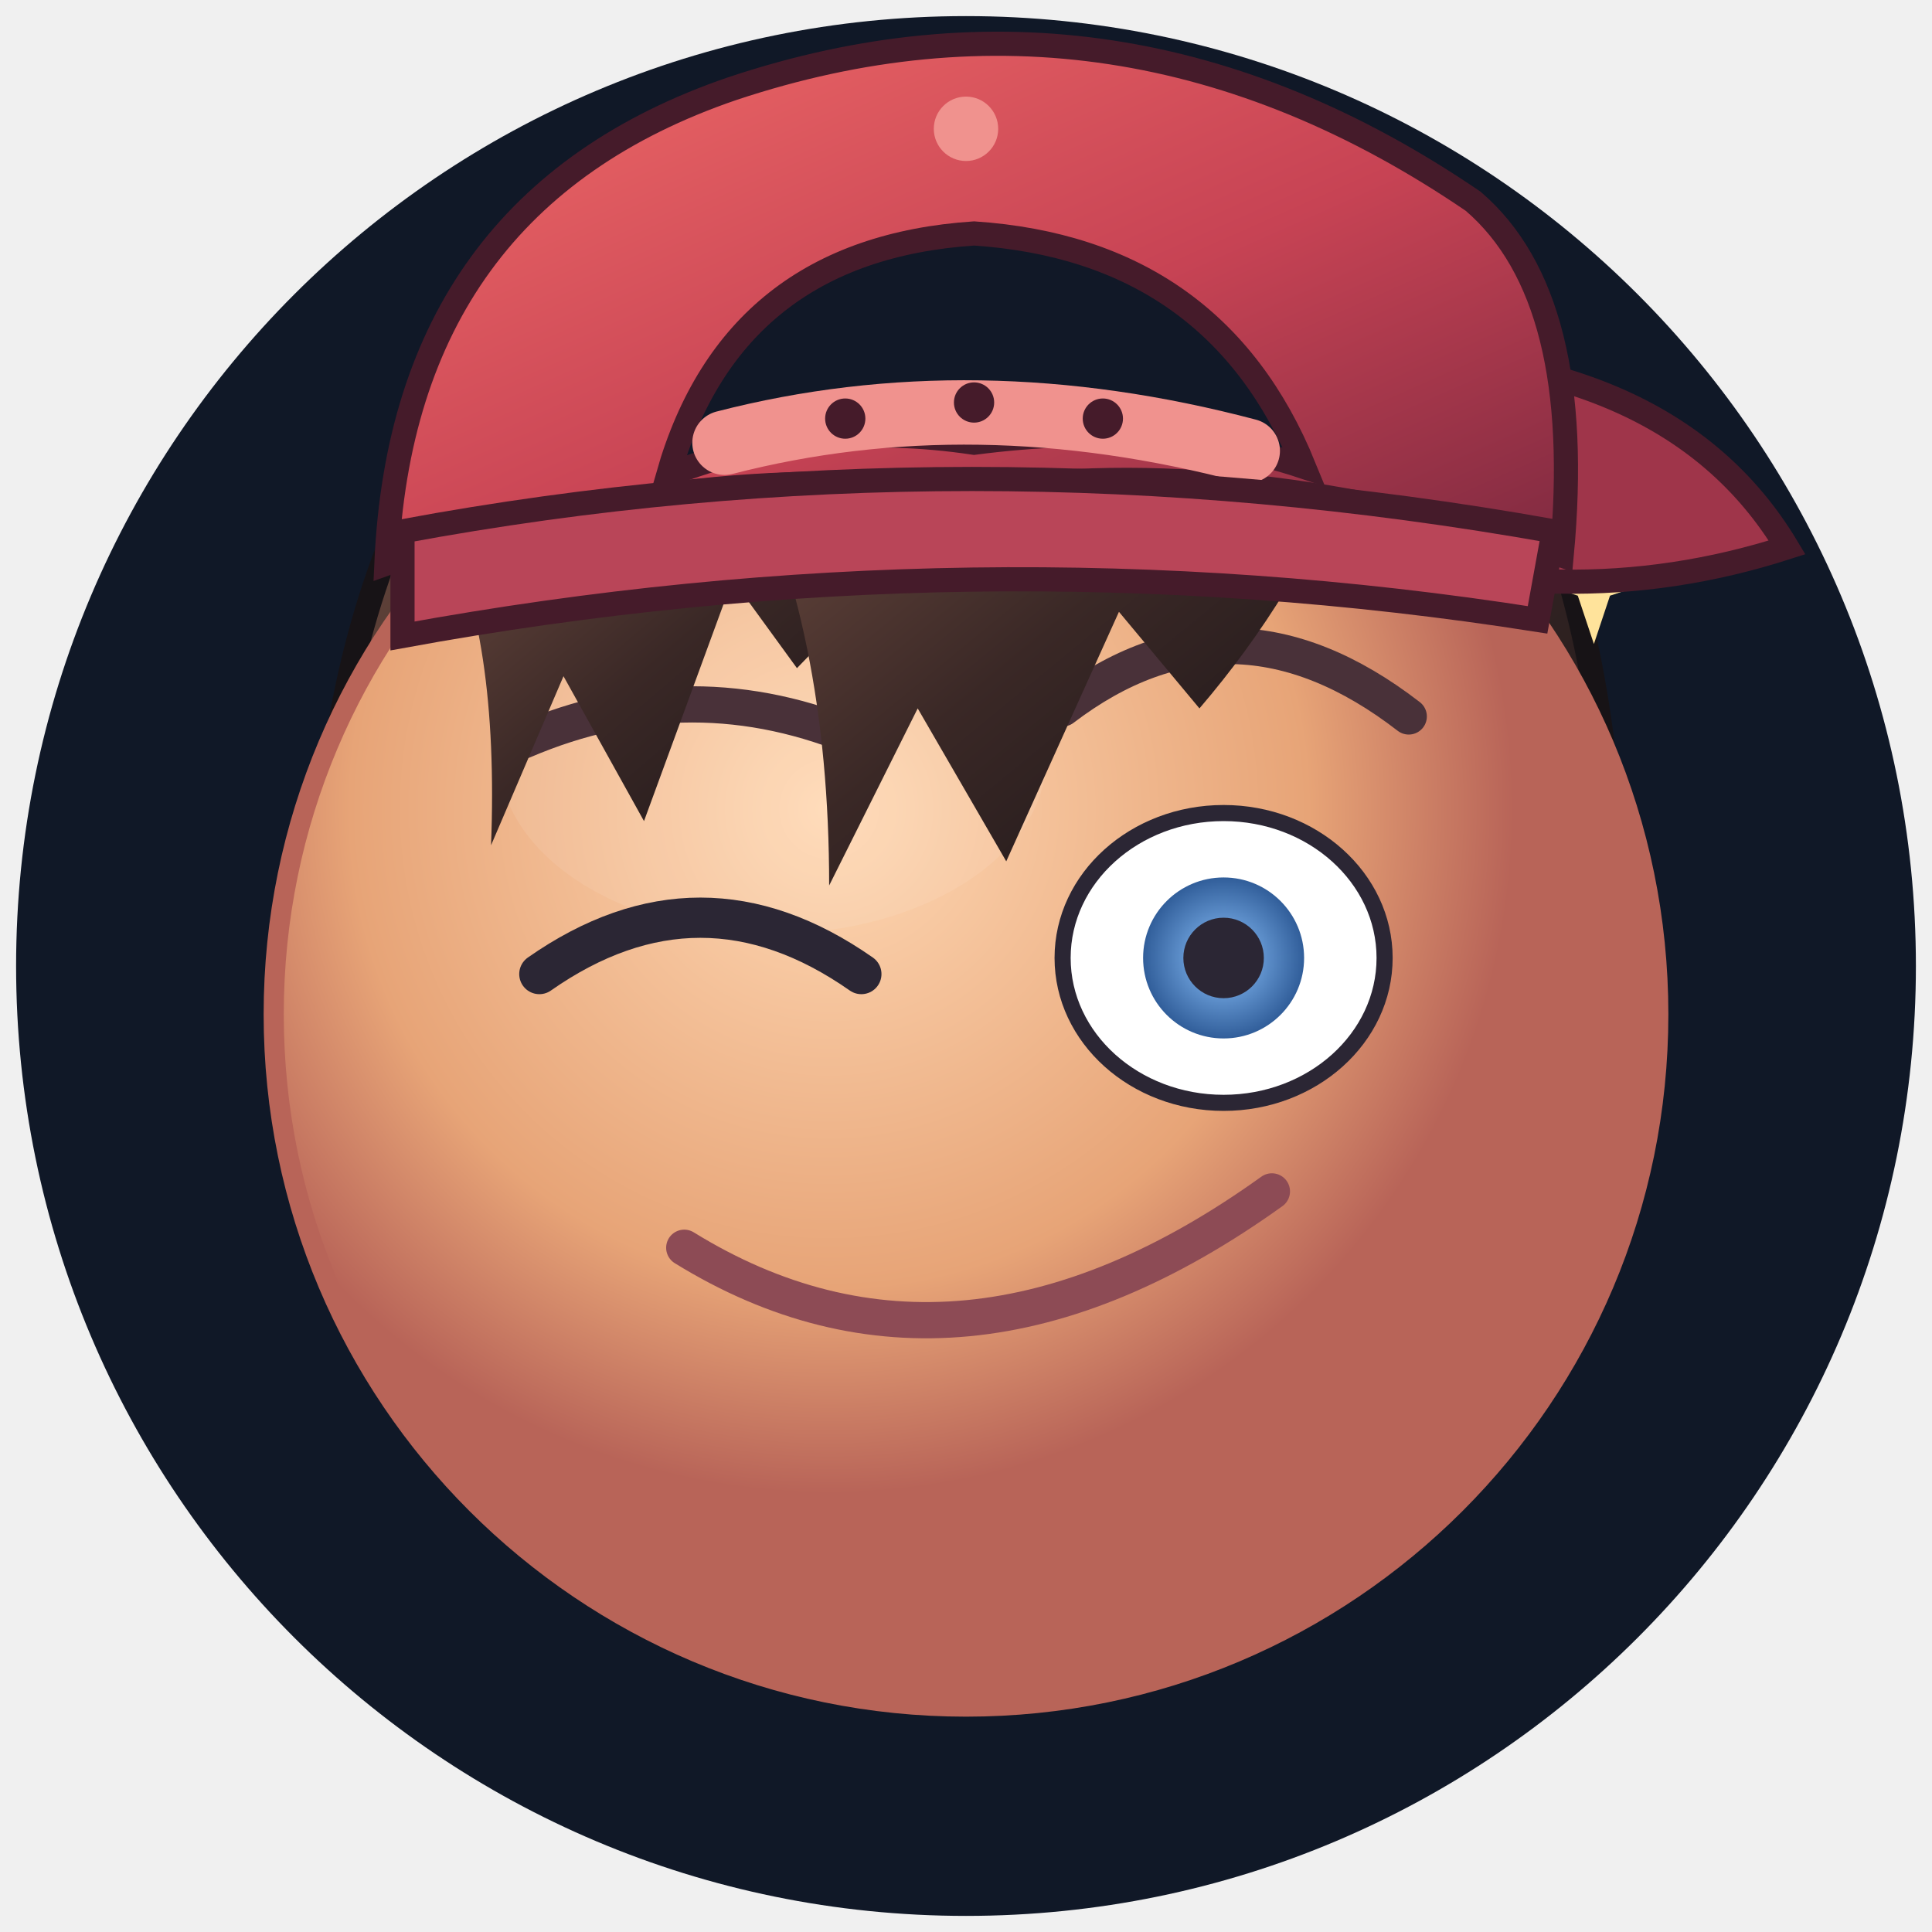
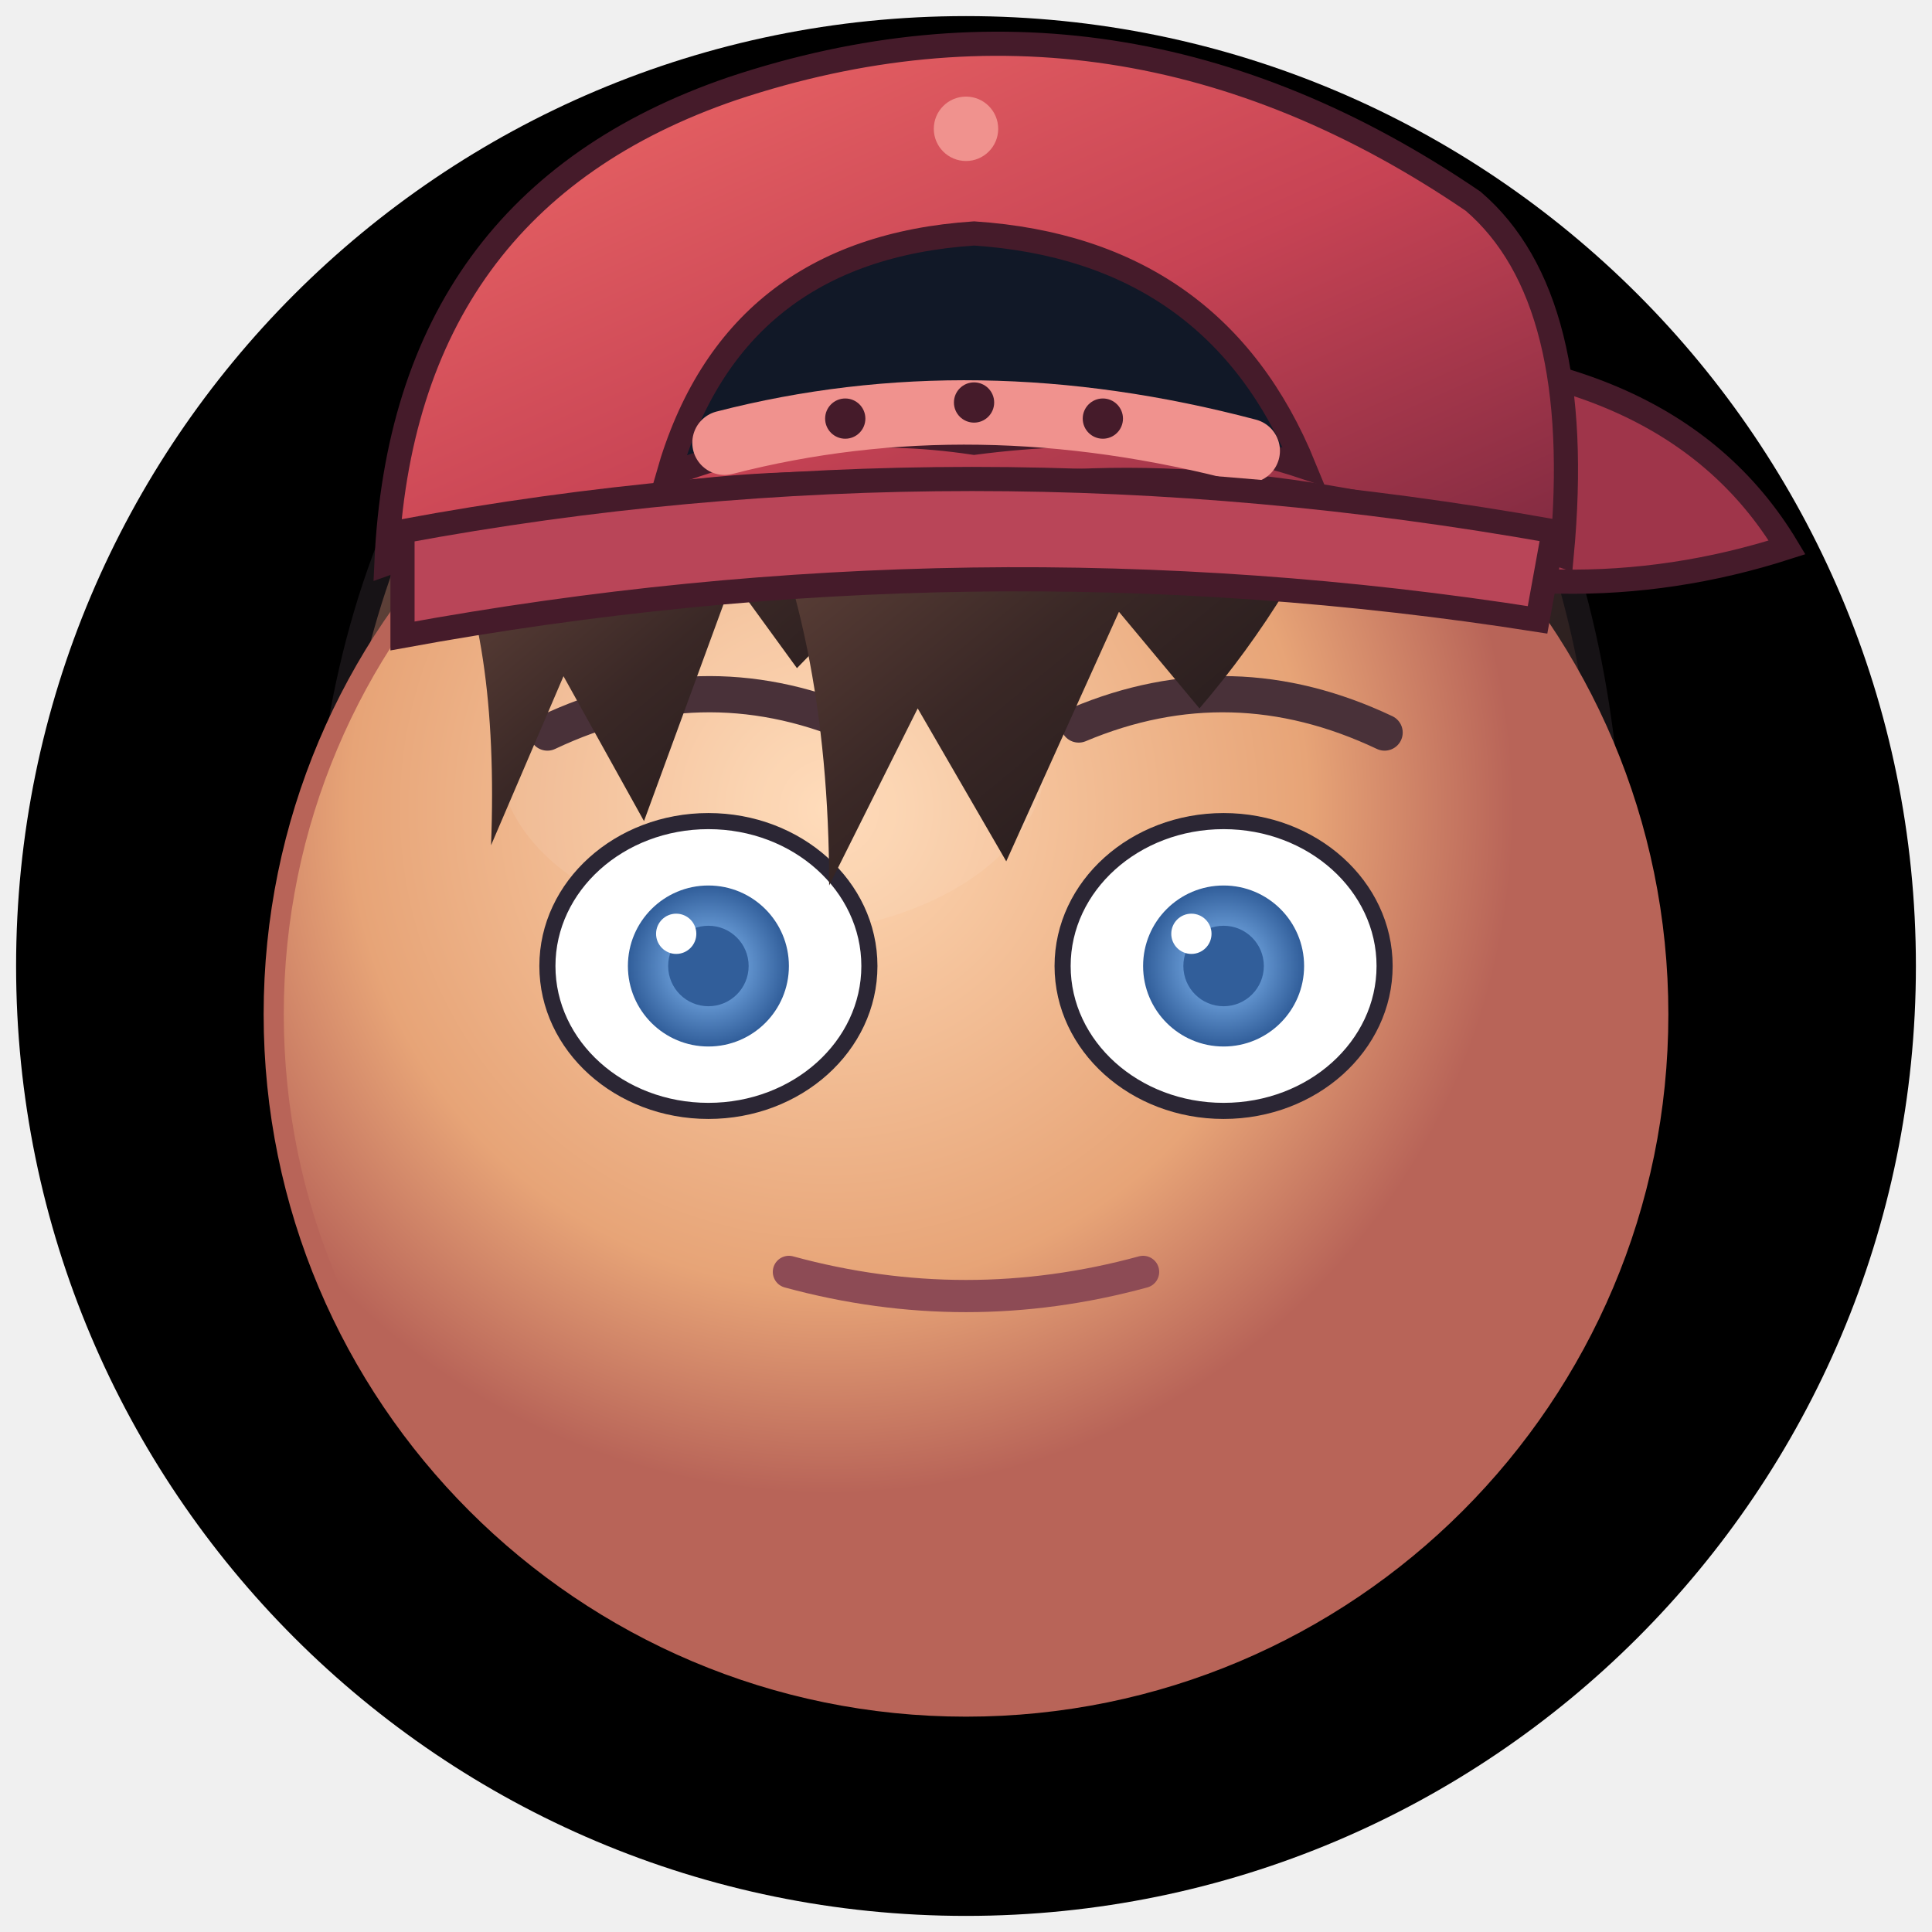
<svg xmlns="http://www.w3.org/2000/svg" viewBox="0 0 240 240" width="240" height="240">
  <defs>
    <clipPath id="round">
      <circle cx="120" cy="120" r="118" />
    </clipPath>
    <radialGradient id="face" cx="40%" cy="35%">
      <stop stop-color="#FFD9B5" />
      <stop offset=".7" stop-color="#E7A477" />
      <stop offset="1" stop-color="#B86458" />
    </radialGradient>
    <linearGradient id="hair" x1="0" y1="0" x2="1" y2="1">
      <stop stop-color="#745044" />
      <stop offset=".5" stop-color="#3A2826" />
      <stop offset="1" stop-color="#171316" />
    </linearGradient>
-     <radialGradient id="iris">
+     <radialGradient id="iris" data-eye-palette="canonical-blue">
      <stop stop-color="#8EC5FF" />
      <stop offset="1" stop-color="#315E9A" />
    </radialGradient>
    <linearGradient id="cap" x1="0" y1="0" x2="1" y2="1">
      <stop stop-color="#F06B68" />
      <stop offset=".55" stop-color="#C74354" />
      <stop offset="1" stop-color="#7D2940" />
    </linearGradient>
  </defs>
  <g clip-path="url(#round)">
-     <rect width="240" height="240" fill="#101827" />
+     <rect width="240" height="240" fill="#000000" />
    <g>
      <animateTransform attributeName="transform" type="translate" values="0,0;0,1;0,0;0,-.5;0,0" dur="4.9s" repeatCount="indefinite" />
      <path d="M40 125 Q38 54 82 27 Q123 4 166 27 Q204 57 200 128 L184 178 Q176 77 120 70 Q65 74 54 178Z" fill="url(#hair)" stroke="#171316" stroke-width="3" />
      <circle cx="120" cy="126" r="86" fill="url(#face)" stroke="#B86458" stroke-width="2.5" />
      <ellipse cx="96" cy="94" rx="34" ry="22" fill="#fff" opacity=".08" />
-       <path d="M67 121 Q87 107 107 121" fill="none" stroke="#2B2634" stroke-width="5" stroke-linecap="round">
-         <animate attributeName="d" values="M67 121 Q87 107 107 121;M67 121 Q87 128 107 121;M67 121 Q87 107 107 121" dur="3.9s" repeatCount="indefinite" />
-       </path>
-       <ellipse cx="152" cy="119" rx="20" ry="18" fill="#fff" stroke="#2B2634" stroke-width="2" />
-       <circle cx="152" cy="119" r="10" fill="url(#iris)" />
-       <circle cx="152" cy="119" r="5" fill="#2B2634" />
-       <path d="M65 92 Q86 83 107 92M132 88 Q153 72 175 89" fill="none" stroke="#493139" stroke-width="4.5" stroke-linecap="round" />
-       <path d="M85 155 Q119 176 158 148" fill="none" stroke="#8D4B55" stroke-width="4.5" stroke-linecap="round" />
-       <g transform="translate(198 72)" fill="#FFE39B">
-         <animateTransform attributeName="transform" type="rotate" values="0;24;-10;0" dur="2.7s" additive="sum" repeatCount="indefinite" />
-         <polygon points="0,-8 2,-2 8,0 2,2 0,8 -2,2 -8,0 -2,-2" />
+       <g id="micro-funny-base" opacity="1">
+         <animate attributeName="opacity" values="1;1;1;0;0;0;1;1" keyTimes="0;.14;.20;.25;.34;.58;.76;1" dur="5s" repeatCount="indefinite" calcMode="discrete" />
+         <ellipse cx="88" cy="120" rx="20" ry="18" fill="#fff" stroke="#2B2634" stroke-width="2" />
+         <circle cx="88" cy="120" r="10" fill="url(#iris)" data-eye-role="iris">
+           <animate attributeName="cx" values="88;88;86;86;88;88;88;88" keyTimes="0;.14;.20;.25;.34;.58;.76;1" dur="5s" repeatCount="indefinite" />
+         </circle>
+         <circle cx="88" cy="120" r="5" fill="#315E9A" data-eye-role="pupil">
+           <animate attributeName="cx" values="88;88;86;86;88;88;88;88" keyTimes="0;.14;.20;.25;.34;.58;.76;1" dur="5s" repeatCount="indefinite" />
+         </circle>
+         <circle cx="84" cy="116" r="2.5" fill="#fff" data-eye-role="highlight">
+           <animate attributeName="cx" values="84;84;82;82;84;84;84;84" keyTimes="0;.14;.20;.25;.34;.58;.76;1" dur="5s" repeatCount="indefinite" />
+         </circle>
+         <ellipse cx="152" cy="120" rx="20" ry="18" fill="#fff" stroke="#2B2634" stroke-width="2" />
+         <circle cx="152" cy="120" r="10" fill="url(#iris)" data-eye-role="iris">
+           <animate attributeName="cx" values="152;152;150;150;152;152;152;152" keyTimes="0;.14;.20;.25;.34;.58;.76;1" dur="5s" repeatCount="indefinite" />
+         </circle>
+         <circle cx="152" cy="120" r="5" fill="#315E9A" data-eye-role="pupil">
+           <animate attributeName="cx" values="152;152;150;150;152;152;152;152" keyTimes="0;.14;.20;.25;.34;.58;.76;1" dur="5s" repeatCount="indefinite" />
+         </circle>
+         <circle cx="148" cy="116" r="2.5" fill="#fff" data-eye-role="highlight">
+           <animate attributeName="cx" values="148;148;146;146;148;148;148;148" keyTimes="0;.14;.20;.25;.34;.58;.76;1" dur="5s" repeatCount="indefinite" />
+         </circle>
+         <path d="M68 91 Q87 82 106 90M134 90 Q153 82 172 91" fill="none" stroke="#493139" stroke-width="4.5" stroke-linecap="round">
+           <animateTransform attributeName="transform" type="translate" values="0,0;0,0;0,-1;0,-2;0,0;0,0;0,0;0,0" keyTimes="0;.14;.20;.25;.34;.58;.76;1" dur="5s" repeatCount="indefinite" />
+         </path>
+         <path d="M98 158 Q120 164 142 158" fill="none" stroke="#8D4B55" stroke-width="4" stroke-linecap="round" />
+         <circle cx="62" cy="144" r="13" fill="#F26E82" opacity="0">
+           <animate attributeName="opacity" values="0;0;.12;.24;0;0;0;0" keyTimes="0;.14;.20;.25;.34;.58;.76;1" dur="5s" repeatCount="indefinite" calcMode="discrete" />
+         </circle>
+         <circle cx="178" cy="144" r="13" fill="#F26E82" opacity="0">
+           <animate attributeName="opacity" values="0;0;.12;.24;0;0;0;0" keyTimes="0;.14;.20;.25;.34;.58;.76;1" dur="5s" repeatCount="indefinite" calcMode="discrete" />
+         </circle>
+       </g>
+       <g id="micro-funny-wink" opacity="0">
+         <animate attributeName="opacity" values="0;0;0;1;0;0;0;0" keyTimes="0;.14;.20;.25;.34;.58;.76;1" dur="5s" repeatCount="indefinite" calcMode="discrete" />
+         <path d="M68 120 Q88 129 108 120" fill="none" stroke="#2B2634" stroke-width="5" stroke-linecap="round" />
+         <ellipse cx="152" cy="120" rx="20" ry="18" fill="#fff" stroke="#2B2634" stroke-width="2" />
+         <circle cx="152" cy="120" r="10" fill="url(#iris)" data-eye-role="iris" />
+         <circle cx="152" cy="120" r="5" fill="#2B2634" />
+         <path d="M66 89 Q88 82 108 90M132 86 Q154 79 176 88" fill="none" stroke="#493139" stroke-width="4.5" stroke-linecap="round" />
+         <path d="M90 154 Q120 170 156 149" fill="none" stroke="#8D4B55" stroke-width="5" stroke-linecap="round" />
+         <circle cx="62" cy="144" r="14" fill="#F26E82" opacity=".28" />
+       </g>
+       <g id="micro-funny-smirk" opacity="0">
+         <animate attributeName="opacity" values="0;0;0;0;1;1;0;0" keyTimes="0;.14;.20;.25;.34;.58;.76;1" dur="5s" repeatCount="indefinite" calcMode="discrete" />
+         <path d="M68 120 Q88 129 108 120" fill="none" stroke="#2B2634" stroke-width="5" stroke-linecap="round" />
+         <ellipse cx="152" cy="120" rx="20" ry="18" fill="#fff" stroke="#2B2634" stroke-width="2" />
+         <circle cx="155" cy="120" r="10" fill="url(#iris)" data-eye-role="iris" />
+         <circle cx="155" cy="120" r="5" fill="#315E9A" data-eye-role="pupil" />
+         <path d="M66 89 Q88 82 108 90M132 86 Q154 75 176 88" fill="none" stroke="#493139" stroke-width="4.5" stroke-linecap="round" />
+         <path d="M84 152 Q120 178 164 146" fill="none" stroke="#8D4B55" stroke-width="5" stroke-linecap="round" />
+         <circle cx="62" cy="144" r="14" fill="#F26E82" opacity=".28" />
      </g>
      <g>
        <animateTransform attributeName="transform" type="rotate" values="-.5 82 67;1.3 82 67;-.7 82 67;-.5 82 67" dur="6s" repeatCount="indefinite" />
        <path d="M55 65 Q82 47 116 56 Q110 72 99 83 L91 72 L80 102 L70 84 L61 105 Q62 79 55 65Z" fill="url(#hair)" />
      </g>
      <g>
        <animateTransform attributeName="transform" type="rotate" values="0 119 58;1.8 119 58;-.8 119 58;0 119 58" dur="6.35s" begin="-.55s" repeatCount="indefinite" />
        <path d="M92 56 Q128 39 168 57 Q161 74 149 88 L139 76 L125 107 L114 88 L103 110 Q103 78 92 56Z" fill="url(#hair)" />
        <path d="M118 58 Q140 50 156 59" fill="none" stroke="#8F6657" stroke-width="3" opacity=".38" />
      </g>
      <g>
        <animateTransform attributeName="transform" type="rotate" values="0 120 60;.6 120 60;-.4 120 60;0 120 60" dur="6.4s" repeatCount="indefinite" />
        <path d="M166 44 Q207 43 222 68 Q194 77 165 67Z" fill="#9F354A" stroke="#451B2A" stroke-width="3" />
        <path d="M48 70 Q50 25 91 11 Q139 -5 183 25 Q197 37 194 69 Q154 56 121 61 Q84 57 48 70Z" fill="url(#cap)" stroke="#451B2A" stroke-width="3" />
        <path d="M83 59 Q91 31 121 29 Q151 31 162 58 Q144 52 121 55 Q101 52 83 59Z" fill="#111827" stroke="#451B2A" stroke-width="3" />
        <path d="M90 55 Q121 47 155 56" fill="none" stroke="#F0928E" stroke-width="8" stroke-linecap="round" />
        <g fill="#451B2A">
          <circle cx="105" cy="52" r="2.5" />
          <circle cx="121" cy="50" r="2.5" />
          <circle cx="137" cy="52" r="2.5" />
        </g>
        <path d="M50 66 Q120 53 193 66 L191 77 Q121 66 50 79Z" fill="#B94558" stroke="#451B2A" stroke-width="3" />
        <circle cx="120" cy="16" r="4" fill="#F0928E" />
      </g>
      <g id="blink-eyelids" data-blink="single">
-         <ellipse cx="152" cy="119" rx="21" ry="0" fill="#E7A477">
+         <ellipse cx="88" cy="120" rx="21" ry="0" fill="#E7A477">
          <animate attributeName="ry" values="0;0;18;18;0;0" keyTimes="0;.94;.96;.975;.995;1" dur="5s" repeatCount="indefinite" />
        </ellipse>
-         <path d="M136.9 119 Q152 121 167.1 119" fill="none" stroke="#493139" stroke-width="2.5" stroke-linecap="round" opacity="0">
+         <path d="M72.9 120 Q88 122 103.1 120" fill="none" stroke="#493139" stroke-width="2.5" stroke-linecap="round" opacity="0">
          <animate attributeName="opacity" values="0;0;1;1;0;0" keyTimes="0;.94;.96;.975;.995;1" dur="5s" repeatCount="indefinite" />
+         </path>
+         <ellipse cx="152" cy="120" rx="21" ry="0" fill="#E7A477">
+           <animate attributeName="ry" values="0;0;18;18;0;0" keyTimes="0;.94;.96;.975;.995;1" dur="5s" begin=".025s" repeatCount="indefinite" />
+         </ellipse>
+         <path d="M136.9 120 Q152 122 167.1 120" fill="none" stroke="#493139" stroke-width="2.5" stroke-linecap="round" opacity="0">
+           <animate attributeName="opacity" values="0;0;1;1;0;0" keyTimes="0;.94;.96;.975;.995;1" dur="5s" begin=".025s" repeatCount="indefinite" />
        </path>
      </g>
    </g>
  </g>
</svg>
